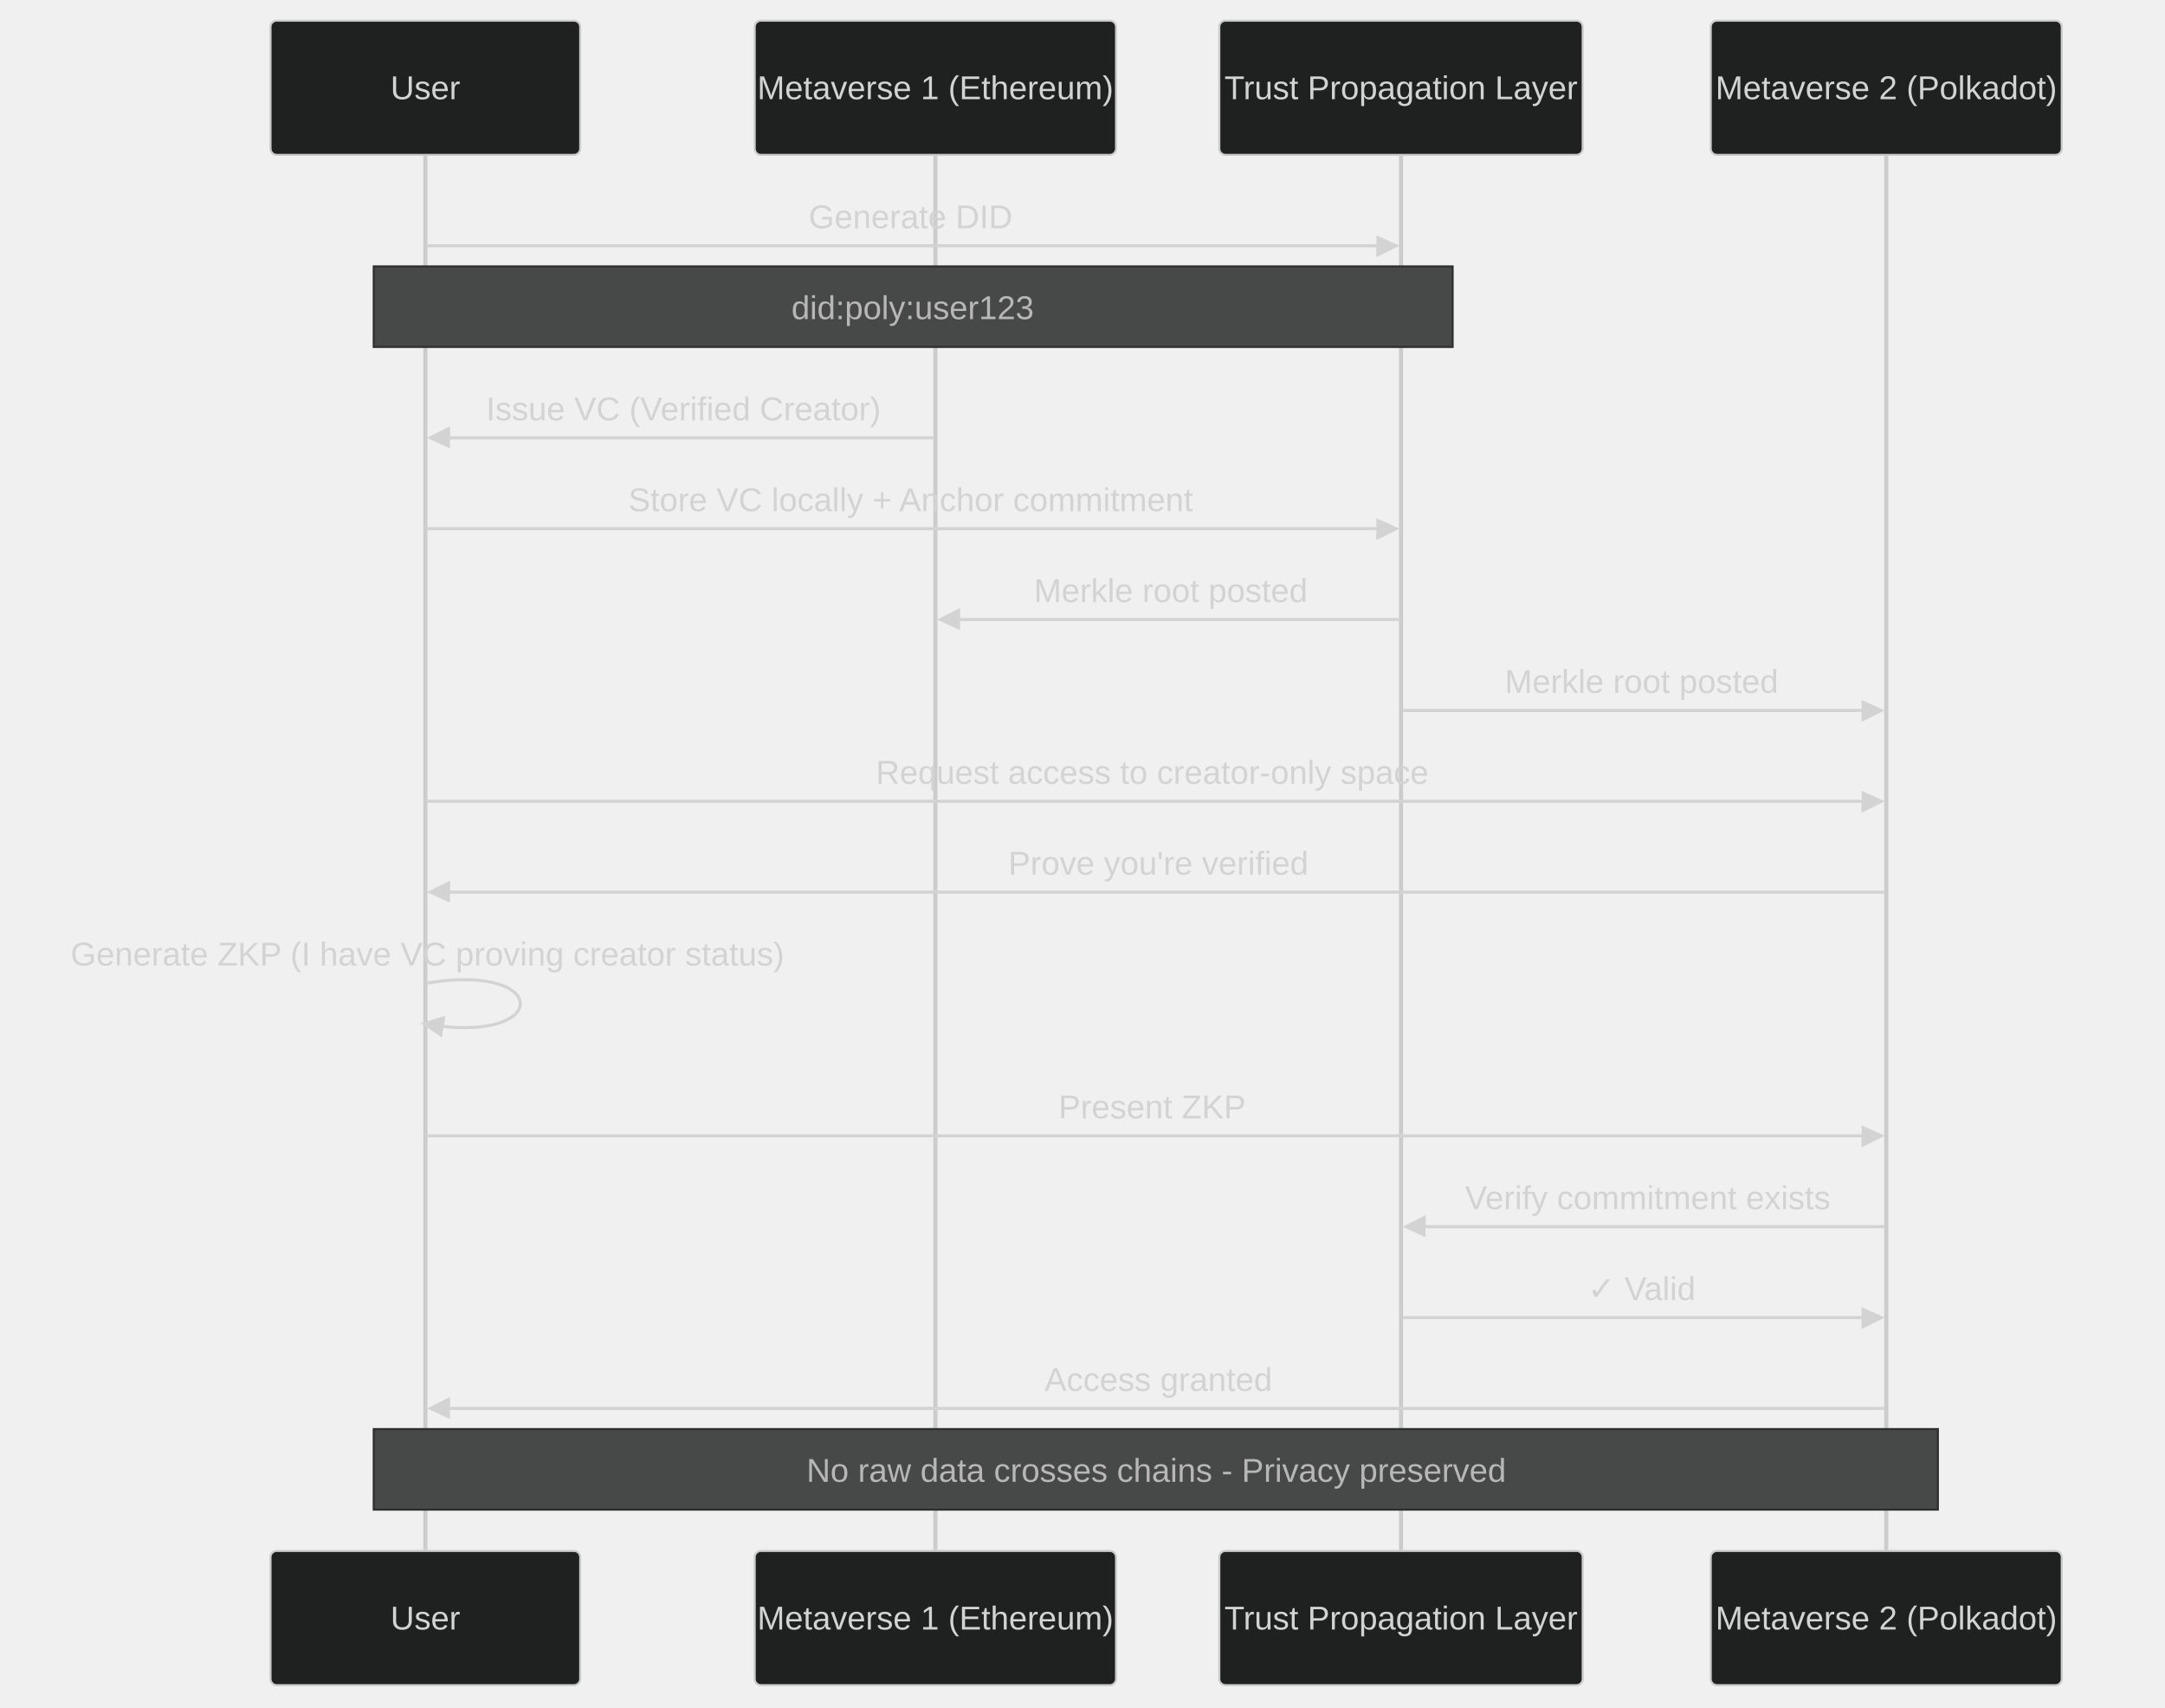
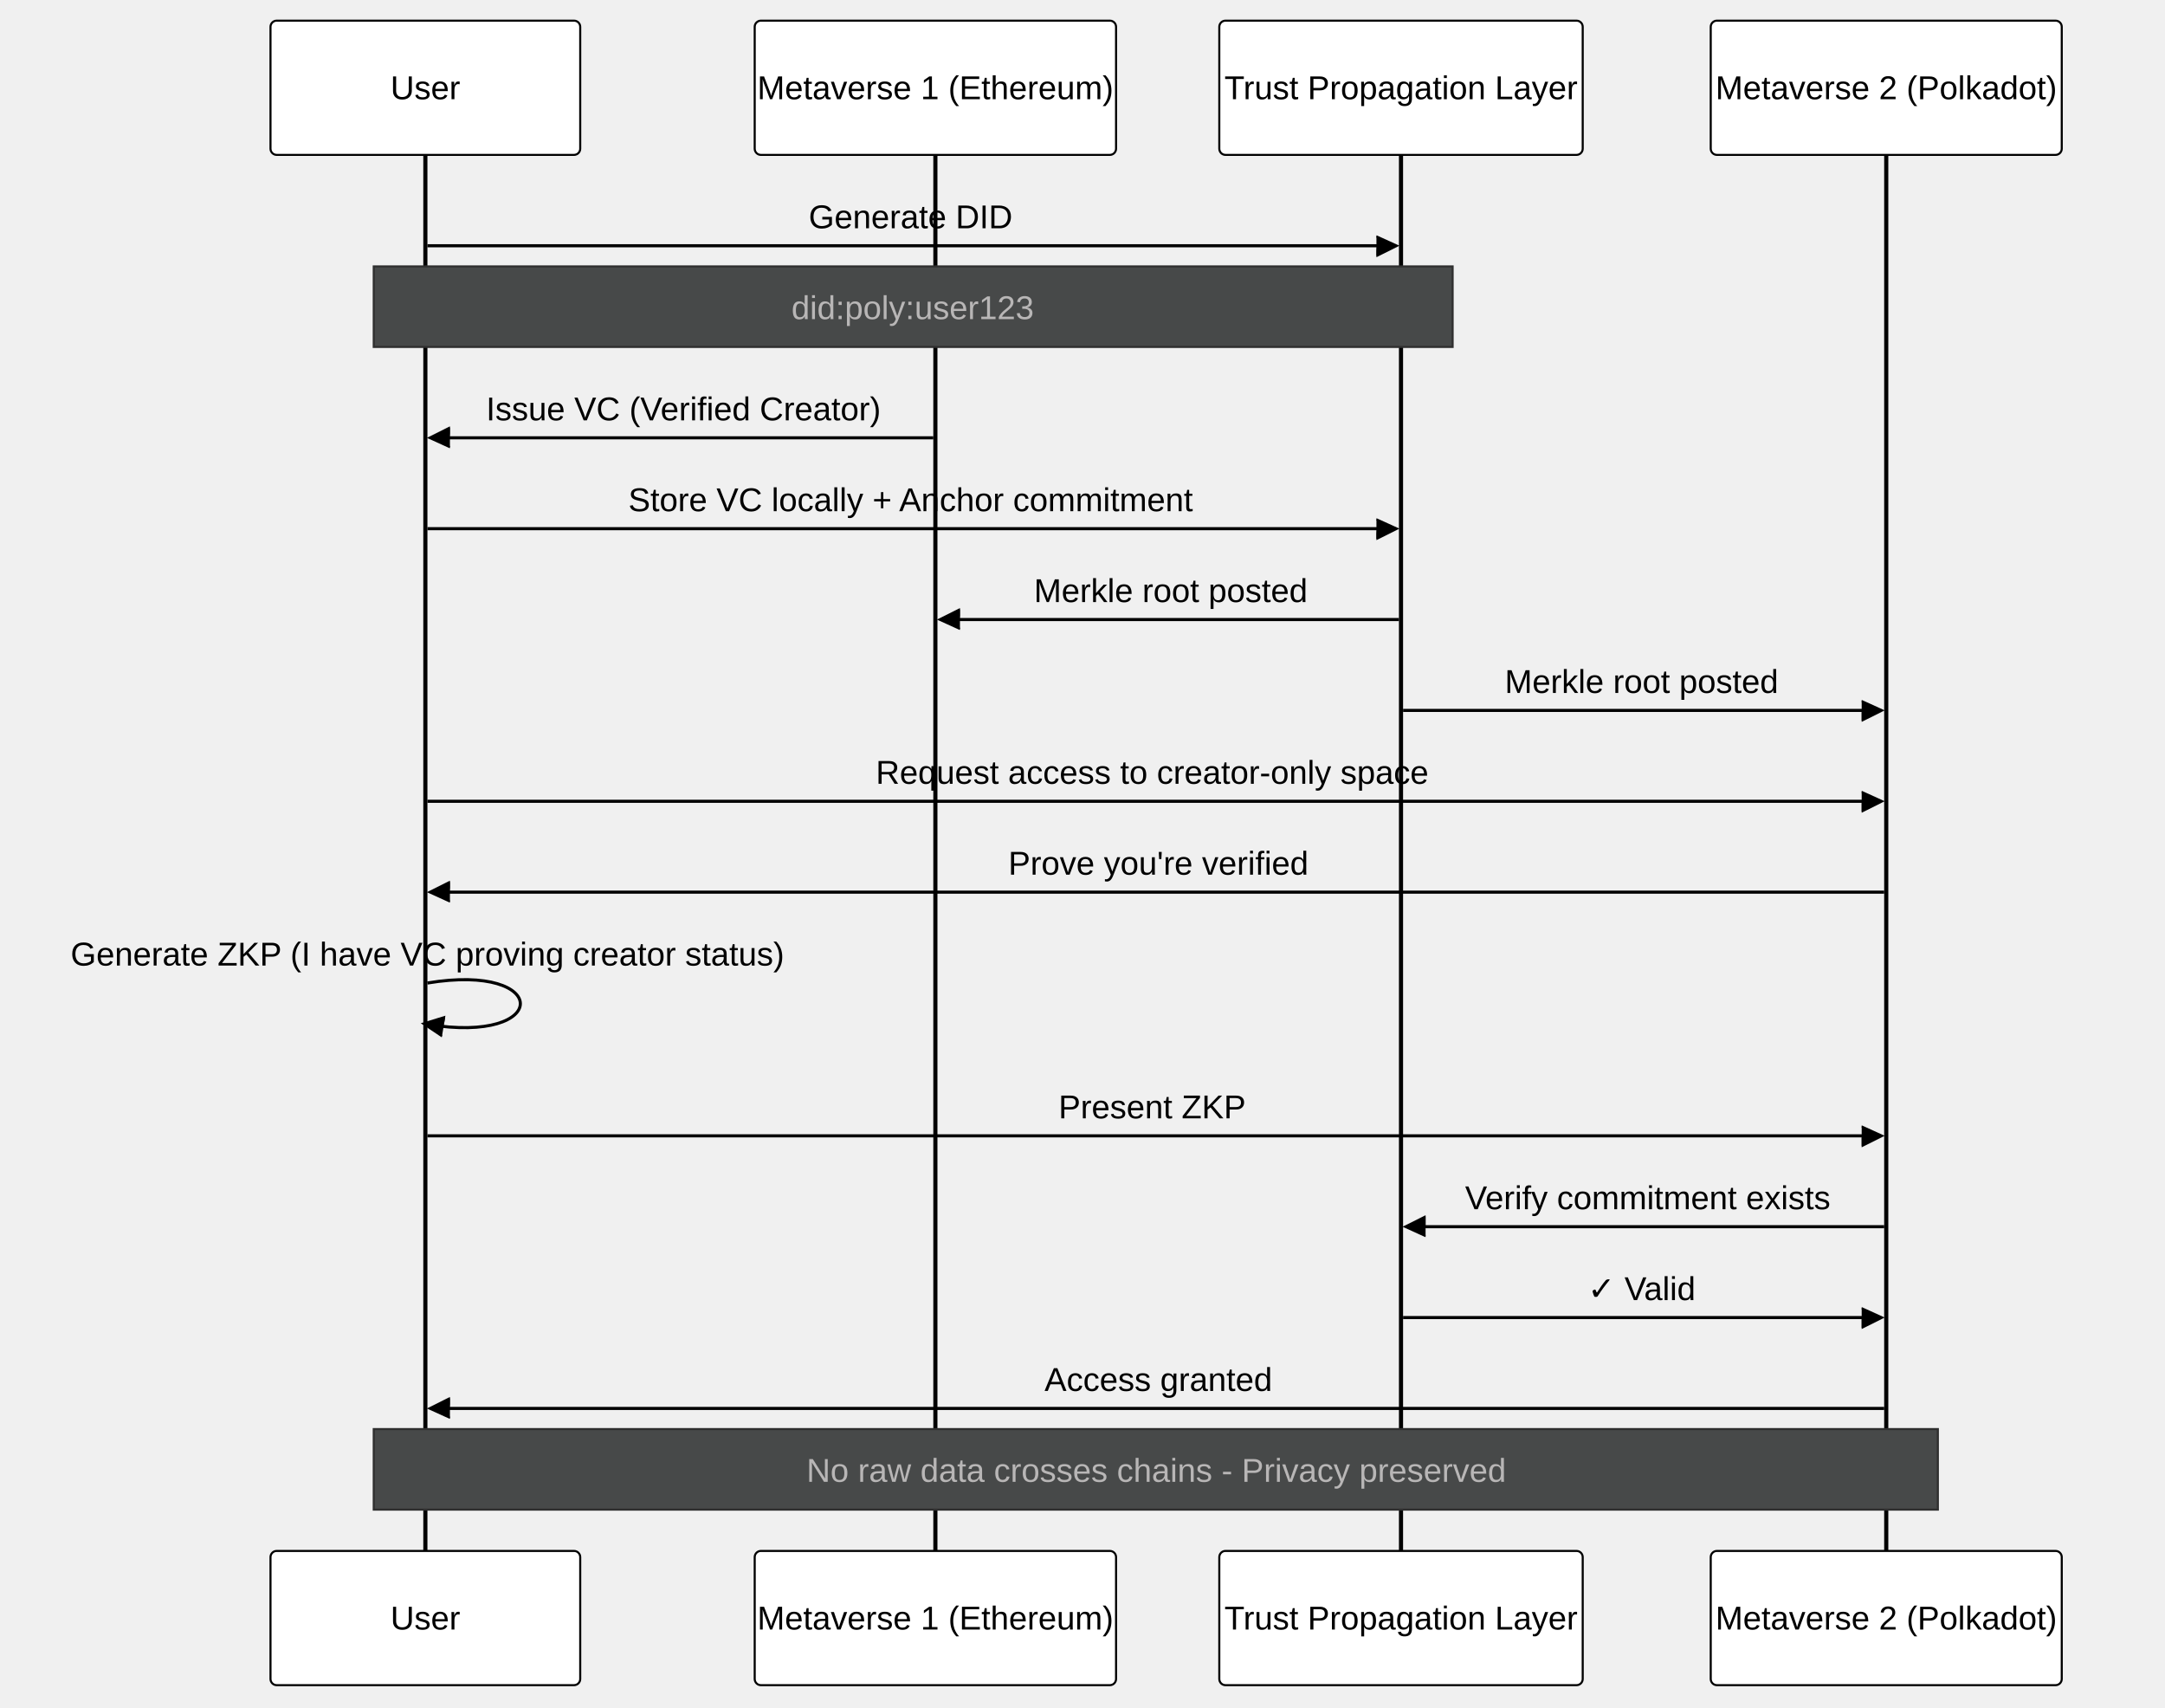
<svg xmlns="http://www.w3.org/2000/svg" id="my-svg" style="max-width: 3145.5px; background-color: transparent;" viewBox="-131 -10 1048.5 827" role="graphics-document document" aria-roledescription="sequence">
  <g>
    <rect x="697.5" y="741" fill="#eaeaea" stroke="#666" width="170" height="65" name="M2" rx="3" ry="3" class="actor actor-bottom" />
    <text x="782.5" y="773.5" dominant-baseline="central" alignment-baseline="central" class="actor actor-box" style="text-anchor: middle; font-size: 16px; font-weight: 400;">
      <tspan x="782.5" dy="0">Metaverse 2 (Polkadot)</tspan>
    </text>
  </g>
  <g>
    <rect x="459.5" y="741" fill="#eaeaea" stroke="#666" width="176" height="65" name="TPL" rx="3" ry="3" class="actor actor-bottom" />
    <text x="547.5" y="773.5" dominant-baseline="central" alignment-baseline="central" class="actor actor-box" style="text-anchor: middle; font-size: 16px; font-weight: 400;">
      <tspan x="547.5" dy="0">Trust Propagation Layer</tspan>
    </text>
  </g>
  <g>
    <rect x="234.5" y="741" fill="#eaeaea" stroke="#666" width="175" height="65" name="M1" rx="3" ry="3" class="actor actor-bottom" />
    <text x="322" y="773.5" dominant-baseline="central" alignment-baseline="central" class="actor actor-box" style="text-anchor: middle; font-size: 16px; font-weight: 400;">
      <tspan x="322" dy="0">Metaverse 1 (Ethereum)</tspan>
    </text>
  </g>
  <g>
    <rect x="0" y="741" fill="#eaeaea" stroke="#666" width="150" height="65" name="U" rx="3" ry="3" class="actor actor-bottom" />
    <text x="75" y="773.5" dominant-baseline="central" alignment-baseline="central" class="actor actor-box" style="text-anchor: middle; font-size: 16px; font-weight: 400;">
      <tspan x="75" dy="0">User</tspan>
    </text>
  </g>
  <g>
-     <line id="actor3" x1="782.5" y1="65" x2="782.5" y2="741" class="actor-line 200" stroke-width="0.5px" stroke="#999" name="M2" />
+     <line id="actor3" x1="782.5" y1="65" x2="782.5" y2="741" class="actor-line 200" stroke-width="0.5px" stroke="#000000" name="M2" />
    <g id="root-3">
      <rect x="697.5" y="0" fill="#eaeaea" stroke="#666" width="170" height="65" name="M2" rx="3" ry="3" class="actor actor-top" />
      <text x="782.5" y="32.5" dominant-baseline="central" alignment-baseline="central" class="actor actor-box" style="text-anchor: middle; font-size: 16px; font-weight: 400;">
        <tspan x="782.5" dy="0">Metaverse 2 (Polkadot)</tspan>
      </text>
    </g>
  </g>
  <g>
-     <line id="actor2" x1="547.5" y1="65" x2="547.5" y2="741" class="actor-line 200" stroke-width="0.5px" stroke="#999" name="TPL" />
+     <line id="actor2" x1="547.5" y1="65" x2="547.5" y2="741" class="actor-line 200" stroke-width="0.5px" stroke="#000000" name="TPL" />
    <g id="root-2">
      <rect x="459.5" y="0" fill="#eaeaea" stroke="#666" width="176" height="65" name="TPL" rx="3" ry="3" class="actor actor-top" />
      <text x="547.5" y="32.5" dominant-baseline="central" alignment-baseline="central" class="actor actor-box" style="text-anchor: middle; font-size: 16px; font-weight: 400;">
        <tspan x="547.5" dy="0">Trust Propagation Layer</tspan>
      </text>
    </g>
  </g>
  <g>
-     <line id="actor1" x1="322" y1="65" x2="322" y2="741" class="actor-line 200" stroke-width="0.5px" stroke="#999" name="M1" />
+     <line id="actor1" x1="322" y1="65" x2="322" y2="741" class="actor-line 200" stroke-width="0.5px" stroke="#000000" name="M1" />
    <g id="root-1">
      <rect x="234.5" y="0" fill="#eaeaea" stroke="#666" width="175" height="65" name="M1" rx="3" ry="3" class="actor actor-top" />
      <text x="322" y="32.5" dominant-baseline="central" alignment-baseline="central" class="actor actor-box" style="text-anchor: middle; font-size: 16px; font-weight: 400;">
        <tspan x="322" dy="0">Metaverse 1 (Ethereum)</tspan>
      </text>
    </g>
  </g>
  <g>
-     <line id="actor0" x1="75" y1="65" x2="75" y2="741" class="actor-line 200" stroke-width="0.5px" stroke="#999" name="U" />
+     <line id="actor0" x1="75" y1="65" x2="75" y2="741" class="actor-line 200" stroke-width="0.5px" stroke="#000000" name="U" />
    <g id="root-0">
      <rect x="0" y="0" fill="#eaeaea" stroke="#666" width="150" height="65" name="U" rx="3" ry="3" class="actor actor-top" />
      <text x="75" y="32.5" dominant-baseline="central" alignment-baseline="central" class="actor actor-box" style="text-anchor: middle; font-size: 16px; font-weight: 400;">
        <tspan x="75" dy="0">User</tspan>
      </text>
    </g>
  </g>
-   <style>#my-svg{font-family:"trebuchet ms",verdana,arial,sans-serif;font-size:16px;fill:#ccc;}@keyframes edge-animation-frame{from{stroke-dashoffset:0;}}@keyframes dash{to{stroke-dashoffset:0;}}#my-svg .edge-animation-slow{stroke-dasharray:9,5!important;stroke-dashoffset:900;animation:dash 50s linear infinite;stroke-linecap:round;}#my-svg .edge-animation-fast{stroke-dasharray:9,5!important;stroke-dashoffset:900;animation:dash 20s linear infinite;stroke-linecap:round;}#my-svg .error-icon{fill:#a44141;}#my-svg .error-text{fill:#ddd;stroke:#ddd;}#my-svg .edge-thickness-normal{stroke-width:1px;}#my-svg .edge-thickness-thick{stroke-width:3.5px;}#my-svg .edge-pattern-solid{stroke-dasharray:0;}#my-svg .edge-thickness-invisible{stroke-width:0;fill:none;}#my-svg .edge-pattern-dashed{stroke-dasharray:3;}#my-svg .edge-pattern-dotted{stroke-dasharray:2;}#my-svg .marker{fill:lightgrey;stroke:lightgrey;}#my-svg .marker.cross{stroke:lightgrey;}#my-svg svg{font-family:"trebuchet ms",verdana,arial,sans-serif;font-size:16px;}#my-svg p{margin:0;}#my-svg .actor{stroke:#ccc;fill:#1f2020;}#my-svg text.actor&gt;tspan{fill:lightgrey;stroke:none;}#my-svg .actor-line{stroke:#ccc;}#my-svg .innerArc{stroke-width:1.5;stroke-dasharray:none;}#my-svg .messageLine0{stroke-width:1.5;stroke-dasharray:none;stroke:lightgrey;}#my-svg .messageLine1{stroke-width:1.5;stroke-dasharray:2,2;stroke:lightgrey;}#my-svg #arrowhead path{fill:lightgrey;stroke:lightgrey;}#my-svg .sequenceNumber{fill:black;}#my-svg #sequencenumber{fill:lightgrey;}#my-svg #crosshead path{fill:lightgrey;stroke:lightgrey;}#my-svg .messageText{fill:lightgrey;stroke:none;}#my-svg .labelBox{stroke:#ccc;fill:#1f2020;}#my-svg .labelText,#my-svg .labelText&gt;tspan{fill:lightgrey;stroke:none;}#my-svg .loopText,#my-svg .loopText&gt;tspan{fill:lightgrey;stroke:none;}#my-svg .loopLine{stroke-width:2px;stroke-dasharray:2,2;stroke:#ccc;fill:#ccc;}#my-svg .note{stroke:hsl(180, 0%, 18.353%);fill:hsl(180, 1.587%, 28.353%);}#my-svg .noteText,#my-svg .noteText&gt;tspan{fill:rgb(183.848, 181.552, 181.552);stroke:none;}#my-svg .activation0{fill:hsl(180, 1.587%, 28.353%);stroke:#ccc;}#my-svg .activation1{fill:hsl(180, 1.587%, 28.353%);stroke:#ccc;}#my-svg .activation2{fill:hsl(180, 1.587%, 28.353%);stroke:#ccc;}#my-svg .actorPopupMenu{position:absolute;}#my-svg .actorPopupMenuPanel{position:absolute;fill:#1f2020;box-shadow:0px 8px 16px 0px rgba(0,0,0,0.2);filter:drop-shadow(3px 5px 2px rgb(0 0 0 / 0.4));}#my-svg .actor-man line{stroke:#ccc;fill:#1f2020;}#my-svg .actor-man circle,#my-svg line{stroke:#ccc;fill:#1f2020;stroke-width:2px;}#my-svg :root{--mermaid-font-family:"trebuchet ms",verdana,arial,sans-serif;}</style>
+   <style>#my-svg{font-family:"trebuchet ms",verdana,arial,sans-serif;font-size:16px;fill:#000000;}@keyframes edge-animation-frame{from{stroke-dashoffset:0;}}@keyframes dash{to{stroke-dashoffset:0;}}#my-svg .edge-animation-slow{stroke-dasharray:9,5!important;stroke-dashoffset:900;animation:dash 50s linear infinite;stroke-linecap:round;}#my-svg .edge-animation-fast{stroke-dasharray:9,5!important;stroke-dashoffset:900;animation:dash 20s linear infinite;stroke-linecap:round;}#my-svg .error-icon{fill:#a44141;}#my-svg .error-text{fill:#ddd;stroke:#ddd;}#my-svg .edge-thickness-normal{stroke-width:1px;}#my-svg .edge-thickness-thick{stroke-width:3.5px;}#my-svg .edge-pattern-solid{stroke-dasharray:0;}#my-svg .edge-thickness-invisible{stroke-width:0;fill:none;}#my-svg .edge-pattern-dashed{stroke-dasharray:3;}#my-svg .edge-pattern-dotted{stroke-dasharray:2;}#my-svg .marker{fill:#000000;stroke:#000000;}#my-svg .marker.cross{stroke:#000000;}#my-svg svg{font-family:"trebuchet ms",verdana,arial,sans-serif;font-size:16px;}#my-svg p{margin:0;}#my-svg .actor{stroke:#000000;fill:#FFFFFF;}#my-svg text.actor&gt;tspan{fill:#000000;stroke:none;}#my-svg .actor-line{stroke:#000000;}#my-svg .innerArc{stroke-width:1.5;stroke-dasharray:none;}#my-svg .messageLine0{stroke-width:1.5;stroke-dasharray:none;stroke:#000000;}#my-svg .messageLine1{stroke-width:1.5;stroke-dasharray:2,2;stroke:#000000;}#my-svg #arrowhead path{fill:#000000;stroke:#000000;}#my-svg .sequenceNumber{fill:black;}#my-svg #sequencenumber{fill:#000000;}#my-svg #crosshead path{fill:#000000;stroke:#000000;}#my-svg .messageText{fill:#000000;stroke:none;}#my-svg .labelBox{stroke:#000000;fill:#FFFFFF;}#my-svg .labelText,#my-svg .labelText&gt;tspan{fill:#000000;stroke:none;}#my-svg .loopText,#my-svg .loopText&gt;tspan{fill:#000000;stroke:none;}#my-svg .loopLine{stroke-width:2px;stroke-dasharray:2,2;stroke:#000000;fill:#000000;}#my-svg .note{stroke:hsl(180, 0%, 18.353%);fill:hsl(180, 1.587%, 28.353%);}#my-svg .noteText,#my-svg .noteText&gt;tspan{fill:rgb(183.848, 181.552, 181.552);stroke:none;}#my-svg .activation0{fill:hsl(180, 1.587%, 28.353%);stroke:#000000;}#my-svg .activation1{fill:hsl(180, 1.587%, 28.353%);stroke:#000000;}#my-svg .activation2{fill:hsl(180, 1.587%, 28.353%);stroke:#000000;}#my-svg .actorPopupMenu{position:absolute;}#my-svg .actorPopupMenuPanel{position:absolute;fill:#FFFFFF;box-shadow:0px 8px 16px 0px rgba(0,0,0,0.2);filter:drop-shadow(3px 5px 2px rgb(0 0 0 / 0.4));}#my-svg .actor-man line{stroke:#000000;fill:#FFFFFF;}#my-svg .actor-man circle,#my-svg line{stroke:#000000;fill:#FFFFFF;stroke-width:2px;}#my-svg :root{--mermaid-font-family:"trebuchet ms",verdana,arial,sans-serif;}</style>
  <g />
  <defs>
    <symbol id="computer" width="24" height="24">
      <path transform="scale(.5)" d="M2 2v13h20v-13h-20zm18 11h-16v-9h16v9zm-10.228 6l.466-1h3.524l.467 1h-4.457zm14.228 3h-24l2-6h2.104l-1.33 4h18.45l-1.297-4h2.073l2 6zm-5-10h-14v-7h14v7z" />
    </symbol>
  </defs>
  <defs>
    <symbol id="database" fill-rule="evenodd" clip-rule="evenodd">
      <path transform="scale(.5)" d="M12.258.001l.256.004.255.005.253.008.251.01.249.012.247.015.246.016.242.019.241.02.239.023.236.024.233.027.231.028.229.031.225.032.223.034.22.036.217.038.214.04.211.041.208.043.205.045.201.046.198.048.194.05.191.051.187.053.183.054.18.056.175.057.172.059.168.06.163.061.16.063.155.064.15.066.074.033.073.033.071.034.07.034.069.035.068.035.067.035.066.035.064.036.064.036.062.036.06.036.06.037.058.037.058.037.055.038.055.038.053.038.052.038.051.039.05.039.048.039.047.039.045.04.044.04.043.04.041.04.04.041.039.041.037.041.036.041.034.041.033.042.032.042.03.042.029.042.027.042.026.043.024.043.023.043.021.043.02.043.018.044.017.043.015.044.013.044.012.044.011.045.009.044.007.045.006.045.004.045.002.045.001.045v17l-.001.045-.002.045-.004.045-.006.045-.007.045-.009.044-.011.045-.012.044-.013.044-.015.044-.017.043-.018.044-.02.043-.021.043-.023.043-.024.043-.026.043-.027.042-.029.042-.03.042-.032.042-.033.042-.034.041-.036.041-.037.041-.039.041-.04.041-.041.04-.043.04-.044.04-.045.04-.047.039-.048.039-.05.039-.051.039-.052.038-.053.038-.055.038-.055.038-.058.037-.058.037-.06.037-.06.036-.062.036-.064.036-.064.036-.066.035-.067.035-.068.035-.069.035-.07.034-.071.034-.073.033-.074.033-.15.066-.155.064-.16.063-.163.061-.168.06-.172.059-.175.057-.18.056-.183.054-.187.053-.191.051-.194.05-.198.048-.201.046-.205.045-.208.043-.211.041-.214.04-.217.038-.22.036-.223.034-.225.032-.229.031-.231.028-.233.027-.236.024-.239.023-.241.02-.242.019-.246.016-.247.015-.249.012-.251.01-.253.008-.255.005-.256.004-.258.001-.258-.001-.256-.004-.255-.005-.253-.008-.251-.01-.249-.012-.247-.015-.245-.016-.243-.019-.241-.02-.238-.023-.236-.024-.234-.027-.231-.028-.228-.031-.226-.032-.223-.034-.22-.036-.217-.038-.214-.04-.211-.041-.208-.043-.204-.045-.201-.046-.198-.048-.195-.05-.19-.051-.187-.053-.184-.054-.179-.056-.176-.057-.172-.059-.167-.06-.164-.061-.159-.063-.155-.064-.151-.066-.074-.033-.072-.033-.072-.034-.07-.034-.069-.035-.068-.035-.067-.035-.066-.035-.064-.036-.063-.036-.062-.036-.061-.036-.06-.037-.058-.037-.057-.037-.056-.038-.055-.038-.053-.038-.052-.038-.051-.039-.049-.039-.049-.039-.046-.039-.046-.04-.044-.04-.043-.04-.041-.04-.04-.041-.039-.041-.037-.041-.036-.041-.034-.041-.033-.042-.032-.042-.03-.042-.029-.042-.027-.042-.026-.043-.024-.043-.023-.043-.021-.043-.02-.043-.018-.044-.017-.043-.015-.044-.013-.044-.012-.044-.011-.045-.009-.044-.007-.045-.006-.045-.004-.045-.002-.045-.001-.045v-17l.001-.045.002-.045.004-.045.006-.045.007-.045.009-.044.011-.045.012-.044.013-.044.015-.044.017-.043.018-.044.02-.043.021-.043.023-.043.024-.043.026-.043.027-.042.029-.042.03-.042.032-.042.033-.042.034-.041.036-.041.037-.041.039-.041.04-.041.041-.04.043-.04.044-.04.046-.04.046-.039.049-.039.049-.039.051-.039.052-.038.053-.038.055-.038.056-.038.057-.037.058-.037.06-.037.061-.036.062-.036.063-.036.064-.036.066-.035.067-.035.068-.035.069-.035.07-.034.072-.034.072-.033.074-.033.151-.066.155-.064.159-.063.164-.061.167-.06.172-.059.176-.057.179-.056.184-.054.187-.053.19-.051.195-.05.198-.048.201-.046.204-.045.208-.043.211-.041.214-.04.217-.038.22-.036.223-.034.226-.032.228-.031.231-.028.234-.027.236-.024.238-.023.241-.02.243-.019.245-.016.247-.015.249-.012.251-.01.253-.008.255-.005.256-.004.258-.001.258.001zm-9.258 20.499v.01l.001.021.003.021.004.022.005.021.006.022.007.022.009.023.01.022.011.023.012.023.013.023.015.023.016.024.017.023.018.024.019.024.021.024.022.025.023.024.024.025.052.049.056.05.061.051.066.051.07.051.075.051.079.052.084.052.088.052.092.052.097.052.102.051.105.052.11.052.114.051.119.051.123.051.127.05.131.05.135.05.139.048.144.049.147.047.152.047.155.047.16.045.163.045.167.043.171.043.176.041.178.041.183.039.187.039.19.037.194.035.197.035.202.033.204.031.209.03.212.029.216.027.219.025.222.024.226.021.23.02.233.018.236.016.24.015.243.012.246.01.249.008.253.005.256.004.259.001.26-.001.257-.004.254-.005.25-.008.247-.011.244-.012.241-.014.237-.016.233-.018.231-.021.226-.021.224-.024.22-.026.216-.027.212-.028.21-.031.205-.031.202-.034.198-.034.194-.036.191-.037.187-.039.183-.04.179-.04.175-.042.172-.043.168-.044.163-.045.16-.046.155-.046.152-.047.148-.048.143-.049.139-.049.136-.05.131-.05.126-.05.123-.051.118-.052.114-.051.11-.052.106-.052.101-.052.096-.052.092-.052.088-.053.083-.051.079-.052.074-.052.07-.051.065-.051.06-.051.056-.05.051-.05.023-.024.023-.025.021-.024.02-.024.019-.024.018-.024.017-.024.015-.023.014-.024.013-.023.012-.023.01-.023.01-.022.008-.022.006-.022.006-.022.004-.022.004-.021.001-.021.001-.021v-4.127l-.077.055-.08.053-.083.054-.085.053-.087.052-.09.052-.093.051-.095.05-.097.05-.1.049-.102.049-.105.048-.106.047-.109.047-.111.046-.114.045-.115.045-.118.044-.12.043-.122.042-.124.042-.126.041-.128.04-.13.04-.132.038-.134.038-.135.037-.138.037-.139.035-.142.035-.143.034-.144.033-.147.032-.148.031-.15.03-.151.03-.153.029-.154.027-.156.027-.158.026-.159.025-.161.024-.162.023-.163.022-.165.021-.166.02-.167.019-.169.018-.169.017-.171.016-.173.015-.173.014-.175.013-.175.012-.177.011-.178.01-.179.008-.179.008-.181.006-.182.005-.182.004-.184.003-.184.002h-.37l-.184-.002-.184-.003-.182-.004-.182-.005-.181-.006-.179-.008-.179-.008-.178-.01-.176-.011-.176-.012-.175-.013-.173-.014-.172-.015-.171-.016-.17-.017-.169-.018-.167-.019-.166-.02-.165-.021-.163-.022-.162-.023-.161-.024-.159-.025-.157-.026-.156-.027-.155-.027-.153-.029-.151-.03-.15-.03-.148-.031-.146-.032-.145-.033-.143-.034-.141-.035-.14-.035-.137-.037-.136-.037-.134-.038-.132-.038-.13-.04-.128-.04-.126-.041-.124-.042-.122-.042-.12-.044-.117-.043-.116-.045-.113-.045-.112-.046-.109-.047-.106-.047-.105-.048-.102-.049-.1-.049-.097-.05-.095-.05-.093-.052-.09-.051-.087-.052-.085-.053-.083-.054-.08-.054-.077-.054v4.127zm0-5.654v.011l.001.021.003.021.004.021.005.022.006.022.007.022.009.022.01.022.011.023.012.023.013.023.015.024.016.023.017.024.018.024.019.024.021.024.022.024.023.025.024.024.052.05.056.05.061.05.066.051.07.051.075.052.079.051.084.052.088.052.092.052.097.052.102.052.105.052.11.051.114.051.119.052.123.05.127.051.131.05.135.049.139.049.144.048.147.048.152.047.155.046.16.045.163.045.167.044.171.042.176.042.178.04.183.04.187.038.19.037.194.036.197.034.202.033.204.032.209.03.212.028.216.027.219.025.222.024.226.022.23.02.233.018.236.016.24.014.243.012.246.01.249.008.253.006.256.003.259.001.26-.001.257-.003.254-.006.25-.008.247-.01.244-.012.241-.015.237-.016.233-.018.231-.02.226-.022.224-.024.22-.025.216-.027.212-.029.21-.03.205-.032.202-.033.198-.035.194-.036.191-.037.187-.039.183-.039.179-.041.175-.042.172-.043.168-.044.163-.045.16-.045.155-.047.152-.047.148-.048.143-.048.139-.05.136-.049.131-.05.126-.051.123-.051.118-.051.114-.052.11-.052.106-.052.101-.052.096-.052.092-.052.088-.052.083-.052.079-.052.074-.051.07-.052.065-.051.06-.05.056-.051.051-.049.023-.025.023-.024.021-.025.02-.024.019-.024.018-.024.017-.024.015-.023.014-.023.013-.024.012-.022.01-.023.01-.023.008-.022.006-.022.006-.022.004-.021.004-.022.001-.021.001-.021v-4.139l-.077.054-.08.054-.083.054-.085.052-.087.053-.09.051-.093.051-.095.051-.097.05-.1.049-.102.049-.105.048-.106.047-.109.047-.111.046-.114.045-.115.044-.118.044-.12.044-.122.042-.124.042-.126.041-.128.04-.13.039-.132.039-.134.038-.135.037-.138.036-.139.036-.142.035-.143.033-.144.033-.147.033-.148.031-.15.03-.151.03-.153.028-.154.028-.156.027-.158.026-.159.025-.161.024-.162.023-.163.022-.165.021-.166.02-.167.019-.169.018-.169.017-.171.016-.173.015-.173.014-.175.013-.175.012-.177.011-.178.009-.179.009-.179.007-.181.007-.182.005-.182.004-.184.003-.184.002h-.37l-.184-.002-.184-.003-.182-.004-.182-.005-.181-.007-.179-.007-.179-.009-.178-.009-.176-.011-.176-.012-.175-.013-.173-.014-.172-.015-.171-.016-.17-.017-.169-.018-.167-.019-.166-.02-.165-.021-.163-.022-.162-.023-.161-.024-.159-.025-.157-.026-.156-.027-.155-.028-.153-.028-.151-.03-.15-.03-.148-.031-.146-.033-.145-.033-.143-.033-.141-.035-.14-.036-.137-.036-.136-.037-.134-.038-.132-.039-.13-.039-.128-.04-.126-.041-.124-.042-.122-.043-.12-.043-.117-.044-.116-.044-.113-.046-.112-.046-.109-.046-.106-.047-.105-.048-.102-.049-.1-.049-.097-.05-.095-.051-.093-.051-.09-.051-.087-.053-.085-.052-.083-.054-.08-.054-.077-.054v4.139zm0-5.666v.011l.001.02.003.022.004.021.005.022.006.021.007.022.009.023.01.022.011.023.012.023.013.023.015.023.016.024.017.024.018.023.019.024.021.025.022.024.023.024.024.025.052.05.056.05.061.05.066.051.07.051.075.052.079.051.084.052.088.052.092.052.097.052.102.052.105.051.11.052.114.051.119.051.123.051.127.05.131.05.135.05.139.049.144.048.147.048.152.047.155.046.16.045.163.045.167.043.171.043.176.042.178.04.183.04.187.038.19.037.194.036.197.034.202.033.204.032.209.03.212.028.216.027.219.025.222.024.226.021.23.02.233.018.236.017.24.014.243.012.246.01.249.008.253.006.256.003.259.001.26-.001.257-.003.254-.006.25-.008.247-.01.244-.013.241-.014.237-.016.233-.018.231-.02.226-.022.224-.024.22-.025.216-.027.212-.029.21-.03.205-.032.202-.033.198-.035.194-.036.191-.037.187-.039.183-.039.179-.041.175-.042.172-.043.168-.044.163-.045.16-.045.155-.047.152-.047.148-.048.143-.049.139-.049.136-.049.131-.051.126-.05.123-.051.118-.052.114-.051.11-.052.106-.052.101-.052.096-.052.092-.052.088-.052.083-.052.079-.052.074-.052.07-.051.065-.051.06-.051.056-.05.051-.049.023-.025.023-.025.021-.024.02-.024.019-.024.018-.024.017-.024.015-.023.014-.024.013-.023.012-.023.01-.022.01-.023.008-.022.006-.022.006-.022.004-.022.004-.021.001-.021.001-.021v-4.153l-.077.054-.08.054-.083.053-.085.053-.087.053-.09.051-.093.051-.095.051-.097.05-.1.049-.102.048-.105.048-.106.048-.109.046-.111.046-.114.046-.115.044-.118.044-.12.043-.122.043-.124.042-.126.041-.128.04-.13.039-.132.039-.134.038-.135.037-.138.036-.139.036-.142.034-.143.034-.144.033-.147.032-.148.032-.15.03-.151.03-.153.028-.154.028-.156.027-.158.026-.159.024-.161.024-.162.023-.163.023-.165.021-.166.02-.167.019-.169.018-.169.017-.171.016-.173.015-.173.014-.175.013-.175.012-.177.01-.178.01-.179.009-.179.007-.181.006-.182.006-.182.004-.184.003-.184.001-.185.001-.185-.001-.184-.001-.184-.003-.182-.004-.182-.006-.181-.006-.179-.007-.179-.009-.178-.01-.176-.01-.176-.012-.175-.013-.173-.014-.172-.015-.171-.016-.17-.017-.169-.018-.167-.019-.166-.02-.165-.021-.163-.023-.162-.023-.161-.024-.159-.024-.157-.026-.156-.027-.155-.028-.153-.028-.151-.03-.15-.03-.148-.032-.146-.032-.145-.033-.143-.034-.141-.034-.14-.036-.137-.036-.136-.037-.134-.038-.132-.039-.13-.039-.128-.041-.126-.041-.124-.041-.122-.043-.12-.043-.117-.044-.116-.044-.113-.046-.112-.046-.109-.046-.106-.048-.105-.048-.102-.048-.1-.05-.097-.049-.095-.051-.093-.051-.09-.052-.087-.052-.085-.053-.083-.053-.08-.054-.077-.054v4.153zm8.74-8.179l-.257.004-.254.005-.25.008-.247.011-.244.012-.241.014-.237.016-.233.018-.231.021-.226.022-.224.023-.22.026-.216.027-.212.028-.21.031-.205.032-.202.033-.198.034-.194.036-.191.038-.187.038-.183.04-.179.041-.175.042-.172.043-.168.043-.163.045-.16.046-.155.046-.152.048-.148.048-.143.048-.139.049-.136.05-.131.05-.126.051-.123.051-.118.051-.114.052-.11.052-.106.052-.101.052-.096.052-.092.052-.088.052-.083.052-.079.052-.074.051-.07.052-.065.051-.06.05-.056.05-.051.05-.023.025-.023.024-.021.024-.02.025-.019.024-.018.024-.017.023-.015.024-.014.023-.013.023-.012.023-.01.023-.01.022-.008.022-.006.023-.006.021-.004.022-.004.021-.001.021-.001.021.001.021.001.021.004.021.004.022.006.021.006.023.008.022.01.022.01.023.012.023.013.023.014.023.015.024.017.023.018.024.019.024.02.025.021.024.023.024.023.025.051.05.056.05.06.05.065.051.07.052.074.051.079.052.083.052.088.052.092.052.096.052.101.052.106.052.11.052.114.052.118.051.123.051.126.051.131.05.136.05.139.049.143.048.148.048.152.048.155.046.16.046.163.045.168.043.172.043.175.042.179.041.183.04.187.038.191.038.194.036.198.034.202.033.205.032.21.031.212.028.216.027.22.026.224.023.226.022.231.021.233.018.237.016.241.014.244.012.247.011.25.008.254.005.257.004.26.001.26-.001.257-.004.254-.005.25-.008.247-.011.244-.012.241-.014.237-.016.233-.018.231-.021.226-.022.224-.023.22-.026.216-.027.212-.028.21-.031.205-.032.202-.033.198-.034.194-.036.191-.038.187-.038.183-.04.179-.041.175-.042.172-.043.168-.043.163-.045.16-.046.155-.046.152-.048.148-.048.143-.048.139-.049.136-.05.131-.05.126-.051.123-.051.118-.051.114-.052.11-.052.106-.052.101-.052.096-.052.092-.052.088-.052.083-.052.079-.052.074-.051.07-.052.065-.051.06-.05.056-.05.051-.05.023-.025.023-.024.021-.024.02-.025.019-.024.018-.024.017-.023.015-.024.014-.023.013-.023.012-.023.01-.023.01-.022.008-.022.006-.023.006-.021.004-.022.004-.021.001-.021.001-.021-.001-.021-.001-.021-.004-.021-.004-.022-.006-.021-.006-.023-.008-.022-.01-.022-.01-.023-.012-.023-.013-.023-.014-.023-.015-.024-.017-.023-.018-.024-.019-.024-.02-.025-.021-.024-.023-.024-.023-.025-.051-.05-.056-.05-.06-.05-.065-.051-.07-.052-.074-.051-.079-.052-.083-.052-.088-.052-.092-.052-.096-.052-.101-.052-.106-.052-.11-.052-.114-.052-.118-.051-.123-.051-.126-.051-.131-.05-.136-.05-.139-.049-.143-.048-.148-.048-.152-.048-.155-.046-.16-.046-.163-.045-.168-.043-.172-.043-.175-.042-.179-.041-.183-.04-.187-.038-.191-.038-.194-.036-.198-.034-.202-.033-.205-.032-.21-.031-.212-.028-.216-.027-.22-.026-.224-.023-.226-.022-.231-.021-.233-.018-.237-.016-.241-.014-.244-.012-.247-.011-.25-.008-.254-.005-.257-.004-.26-.001-.26.001z" />
    </symbol>
  </defs>
  <defs>
    <symbol id="clock" width="24" height="24">
      <path transform="scale(.5)" d="M12 2c5.514 0 10 4.486 10 10s-4.486 10-10 10-10-4.486-10-10 4.486-10 10-10zm0-2c-6.627 0-12 5.373-12 12s5.373 12 12 12 12-5.373 12-12-5.373-12-12-12zm5.848 12.459c.202.038.202.333.001.372-1.907.361-6.045 1.111-6.547 1.111-.719 0-1.301-.582-1.301-1.301 0-.512.77-5.447 1.125-7.445.034-.192.312-.181.343.014l.985 6.238 5.394 1.011z" />
    </symbol>
  </defs>
  <defs>
    <marker id="arrowhead" refX="7.9" refY="5" markerUnits="userSpaceOnUse" markerWidth="12" markerHeight="12" orient="auto-start-reverse">
      <path d="M -1 0 L 10 5 L 0 10 z" />
    </marker>
  </defs>
  <defs>
    <marker id="crosshead" markerWidth="15" markerHeight="8" orient="auto" refX="4" refY="4.5">
      <path fill="none" stroke="#000000" stroke-width="1pt" d="M 1,2 L 6,7 M 6,2 L 1,7" style="stroke-dasharray: 0, 0;" />
    </marker>
  </defs>
  <defs>
    <marker id="filled-head" refX="15.5" refY="7" markerWidth="20" markerHeight="28" orient="auto">
      <path d="M 18,7 L9,13 L14,7 L9,1 Z" />
    </marker>
  </defs>
  <defs>
    <marker id="sequencenumber" refX="15" refY="15" markerWidth="60" markerHeight="40" orient="auto">
      <circle cx="15" cy="15" r="6" />
    </marker>
  </defs>
  <g>
    <rect x="50" y="119" fill="#EDF2AE" stroke="#666" width="522.5" height="39" class="note" />
    <text x="311" y="124" text-anchor="middle" dominant-baseline="middle" alignment-baseline="middle" class="noteText" dy="1em" style="font-size: 16px; font-weight: 400;">
      <tspan x="311">did:poly:user123</tspan>
    </text>
  </g>
  <g>
    <rect x="50" y="682" fill="#EDF2AE" stroke="#666" width="757.5" height="39" class="note" />
    <text x="429" y="687" text-anchor="middle" dominant-baseline="middle" alignment-baseline="middle" class="noteText" dy="1em" style="font-size: 16px; font-weight: 400;">
      <tspan x="429">No raw data crosses chains - Privacy preserved</tspan>
    </text>
  </g>
  <text x="310" y="80" text-anchor="middle" dominant-baseline="middle" alignment-baseline="middle" class="messageText" dy="1em" style="font-size: 16px; font-weight: 400;">Generate DID</text>
  <line x1="76" y1="109" x2="543.5" y2="109" class="messageLine0" stroke-width="2" stroke="none" marker-end="url(#arrowhead)" style="fill: none;" />
  <text x="200" y="173" text-anchor="middle" dominant-baseline="middle" alignment-baseline="middle" class="messageText" dy="1em" style="font-size: 16px; font-weight: 400;">Issue VC (Verified Creator)</text>
  <line x1="321" y1="202" x2="79" y2="202" class="messageLine0" stroke-width="2" stroke="none" marker-end="url(#arrowhead)" style="fill: none;" />
  <text x="310" y="217" text-anchor="middle" dominant-baseline="middle" alignment-baseline="middle" class="messageText" dy="1em" style="font-size: 16px; font-weight: 400;">Store VC locally + Anchor commitment</text>
  <line x1="76" y1="246" x2="543.5" y2="246" class="messageLine0" stroke-width="2" stroke="none" marker-end="url(#arrowhead)" style="fill: none;" />
  <text x="436" y="261" text-anchor="middle" dominant-baseline="middle" alignment-baseline="middle" class="messageText" dy="1em" style="font-size: 16px; font-weight: 400;">Merkle root posted</text>
  <line x1="546.5" y1="290" x2="326" y2="290" class="messageLine0" stroke-width="2" stroke="none" marker-end="url(#arrowhead)" style="fill: none;" />
  <text x="664" y="305" text-anchor="middle" dominant-baseline="middle" alignment-baseline="middle" class="messageText" dy="1em" style="font-size: 16px; font-weight: 400;">Merkle root posted</text>
  <line x1="548.5" y1="334" x2="778.5" y2="334" class="messageLine0" stroke-width="2" stroke="none" marker-end="url(#arrowhead)" style="fill: none;" />
  <text x="427" y="349" text-anchor="middle" dominant-baseline="middle" alignment-baseline="middle" class="messageText" dy="1em" style="font-size: 16px; font-weight: 400;">Request access to creator-only space</text>
  <line x1="76" y1="378" x2="778.5" y2="378" class="messageLine0" stroke-width="2" stroke="none" marker-end="url(#arrowhead)" style="fill: none;" />
  <text x="430" y="393" text-anchor="middle" dominant-baseline="middle" alignment-baseline="middle" class="messageText" dy="1em" style="font-size: 16px; font-weight: 400;">Prove you're verified</text>
  <line x1="781.5" y1="422" x2="79" y2="422" class="messageLine0" stroke-width="2" stroke="none" marker-end="url(#arrowhead)" style="fill: none;" />
  <text x="76" y="437" text-anchor="middle" dominant-baseline="middle" alignment-baseline="middle" class="messageText" dy="1em" style="font-size: 16px; font-weight: 400;">Generate ZKP (I have VC proving creator status)</text>
  <path d="M 76,466 C 136,456 136,496 76,486" class="messageLine0" stroke-width="2" stroke="none" marker-end="url(#arrowhead)" style="fill: none;" />
  <text x="427" y="511" text-anchor="middle" dominant-baseline="middle" alignment-baseline="middle" class="messageText" dy="1em" style="font-size: 16px; font-weight: 400;">Present ZKP</text>
  <line x1="76" y1="540" x2="778.5" y2="540" class="messageLine0" stroke-width="2" stroke="none" marker-end="url(#arrowhead)" style="fill: none;" />
  <text x="667" y="555" text-anchor="middle" dominant-baseline="middle" alignment-baseline="middle" class="messageText" dy="1em" style="font-size: 16px; font-weight: 400;">Verify commitment exists</text>
  <line x1="781.5" y1="584" x2="551.5" y2="584" class="messageLine0" stroke-width="2" stroke="none" marker-end="url(#arrowhead)" style="fill: none;" />
  <text x="664" y="599" text-anchor="middle" dominant-baseline="middle" alignment-baseline="middle" class="messageText" dy="1em" style="font-size: 16px; font-weight: 400;">✓ Valid</text>
  <line x1="548.5" y1="628" x2="778.5" y2="628" class="messageLine0" stroke-width="2" stroke="none" marker-end="url(#arrowhead)" style="fill: none;" />
  <text x="430" y="643" text-anchor="middle" dominant-baseline="middle" alignment-baseline="middle" class="messageText" dy="1em" style="font-size: 16px; font-weight: 400;">Access granted</text>
  <line x1="781.5" y1="672" x2="79" y2="672" class="messageLine0" stroke-width="2" stroke="none" marker-end="url(#arrowhead)" style="fill: none;" />
</svg>
